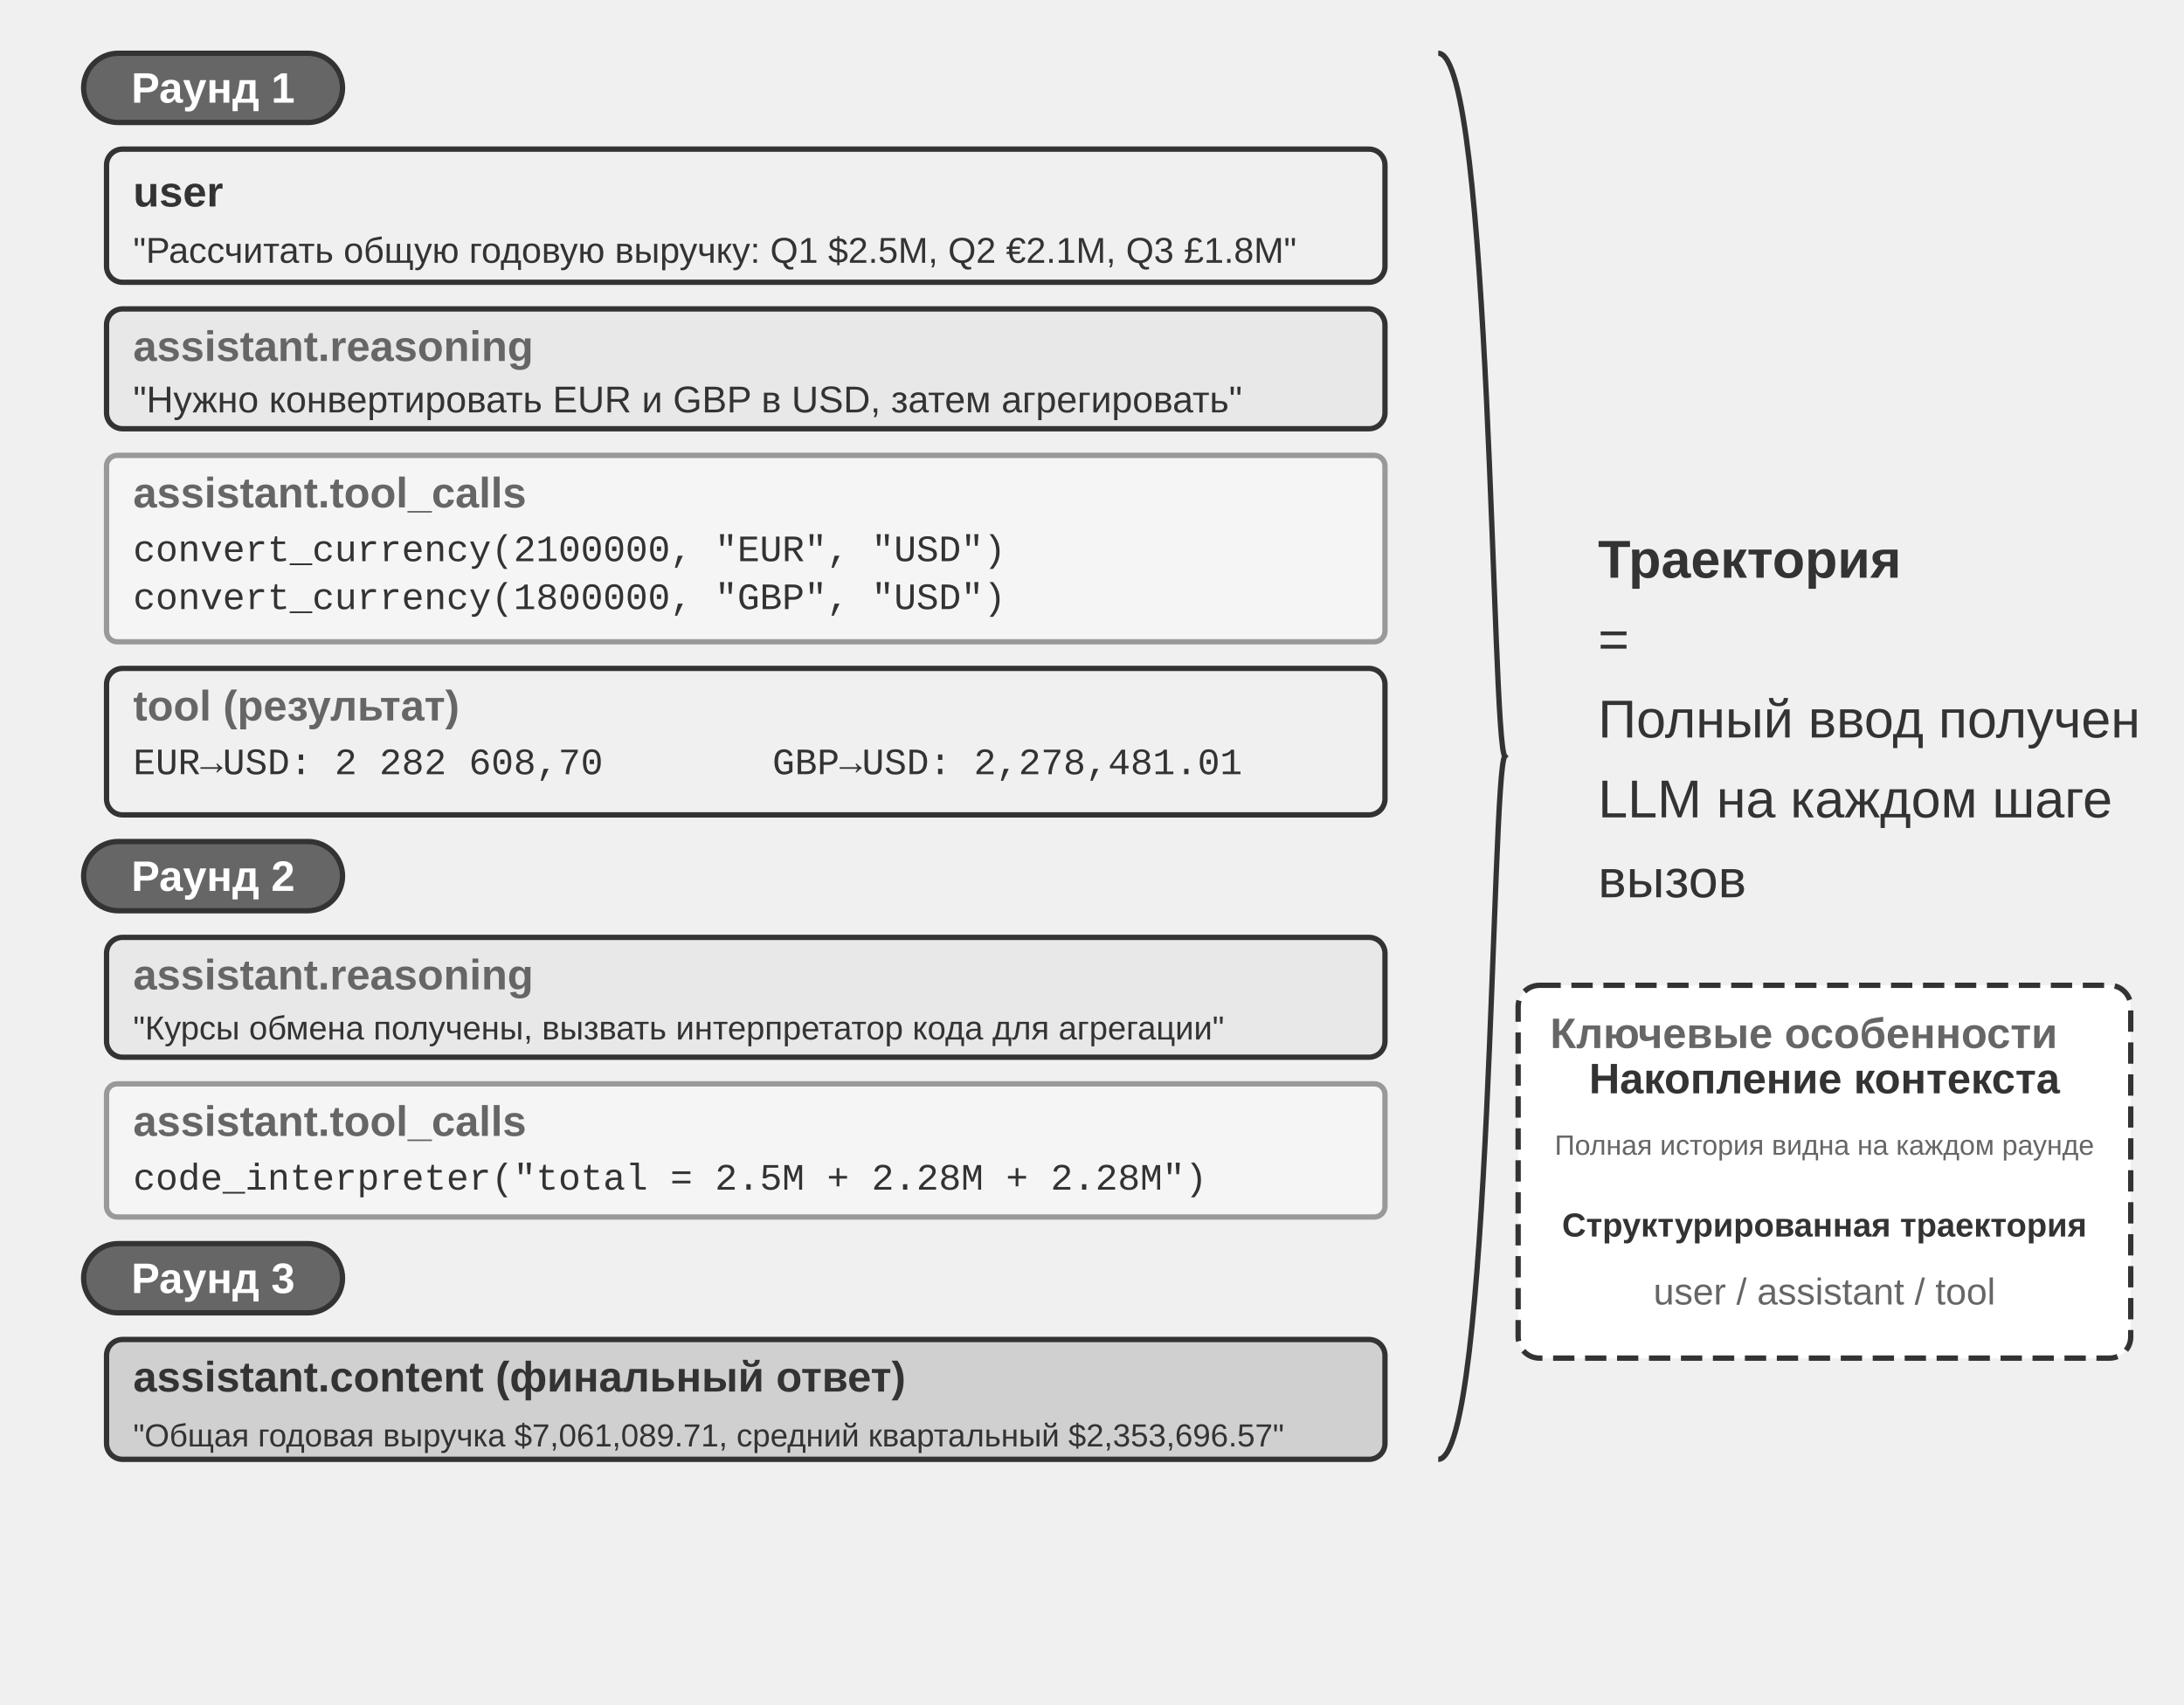
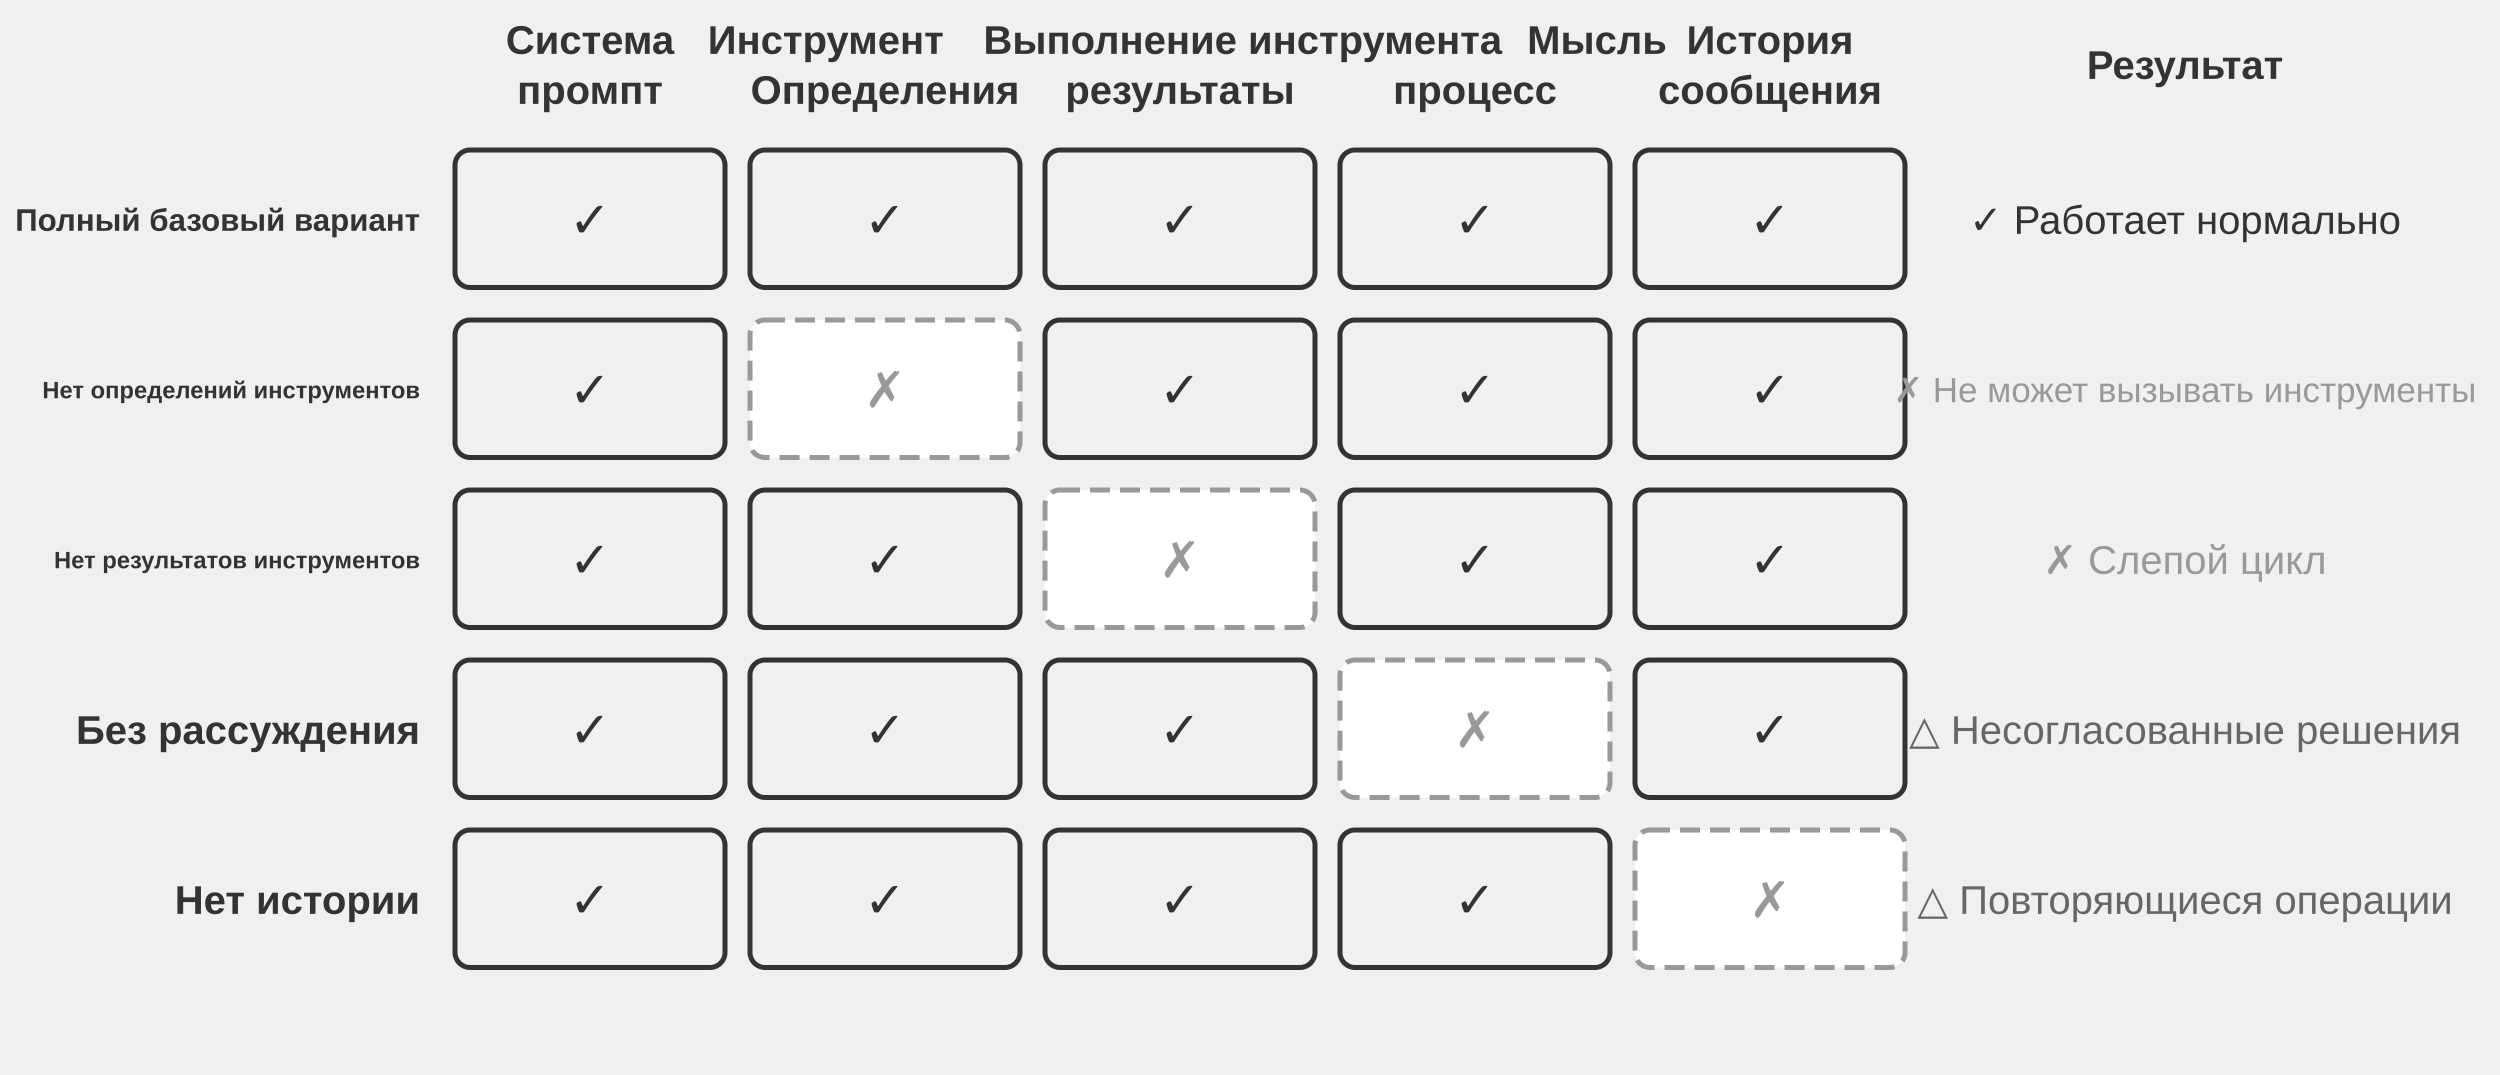
- <svg xmlns="http://www.w3.org/2000/svg" viewBox="0 40 820 640" width="820" height="640" style="background:#ffffff">
+ <svg xmlns="http://www.w3.org/2000/svg" viewBox="0 40 1000 430" width="1000" height="430" style="background:#ffffff">
  <defs>
    <marker id="ah" markerWidth="12" markerHeight="8" refX="12" refY="4" orient="auto">
      <polygon points="0 0, 12 4, 0 8" fill="#333333" />
    </marker>
    <marker id="ah-light" markerWidth="12" markerHeight="8" refX="12" refY="4" orient="auto">
      <polygon points="0 0, 12 4, 0 8" fill="#999999" />
    </marker>
  </defs>
-   <rect x="31.399" y="60" width="97.202" height="26" rx="13" fill="#666666" stroke="#333333" stroke-width="2" />
-   <text x="80.0" y="73.0" font-family="Arial, 'Helvetica Neue', Helvetica, 'PingFang SC', 'Microsoft YaHei', sans-serif" font-size="16" fill="#ffffff" text-anchor="middle" dominant-baseline="central" font-weight="bold">Раунд 1</text>
-   <rect x="40" y="96" width="480" height="50" rx="6" fill="#f0f0f0" stroke="#333333" stroke-width="2" />
-   <text x="50" y="112" font-family="Arial, 'Helvetica Neue', Helvetica, 'PingFang SC', 'Microsoft YaHei', sans-serif" font-size="16" fill="#333333" text-anchor="start" dominant-baseline="central" font-weight="bold">user</text>
-   <text x="50" y="134" font-family="Arial, 'Helvetica Neue', Helvetica, 'PingFang SC', 'Microsoft YaHei', sans-serif" font-size="13.5" fill="#333333" text-anchor="start" dominant-baseline="central" font-weight="normal">"Рассчитать общую годовую выручку: Q1 $2.5M, Q2 €2.1M, Q3 £1.8M"</text>
-   <rect x="40" y="156" width="480" height="45" rx="6" fill="#e8e8e8" stroke="#333333" stroke-width="2" />
-   <text x="50" y="170" font-family="Arial, 'Helvetica Neue', Helvetica, 'PingFang SC', 'Microsoft YaHei', sans-serif" font-size="16" fill="#666666" text-anchor="start" dominant-baseline="central" font-weight="bold">assistant.reasoning</text>
-   <text x="50" y="190" font-family="Arial, 'Helvetica Neue', Helvetica, 'PingFang SC', 'Microsoft YaHei', sans-serif" font-size="14" fill="#333333" text-anchor="start" dominant-baseline="central" font-weight="normal">"Нужно конвертировать EUR и GBP в USD, затем агрегировать"</text>
-   <rect x="40" y="211" width="480" height="70" rx="4" fill="#f5f5f5" stroke="#999999" stroke-width="2" />
-   <text x="50" y="225" font-family="Arial, 'Helvetica Neue', Helvetica, 'PingFang SC', 'Microsoft YaHei', sans-serif" font-size="16" fill="#666666" text-anchor="start" dominant-baseline="central" font-weight="bold">assistant.tool_calls</text>
-   <text x="50" y="247" font-family="'Courier New', Courier, monospace" font-size="14" fill="#333333" text-anchor="start" dominant-baseline="central">convert_currency(2100000, "EUR", "USD")</text>
-   <text x="50" y="265" font-family="'Courier New', Courier, monospace" font-size="14" fill="#333333" text-anchor="start" dominant-baseline="central">convert_currency(1800000, "GBP", "USD")</text>
-   <rect x="40" y="291" width="480" height="55" rx="6" fill="#f0f0f0" stroke="#333333" stroke-width="2" />
-   <text x="50" y="305" font-family="Arial, 'Helvetica Neue', Helvetica, 'PingFang SC', 'Microsoft YaHei', sans-serif" font-size="16" fill="#666666" text-anchor="start" dominant-baseline="central" font-weight="bold">tool (результат)</text>
-   <text x="50" y="327" font-family="'Courier New', Courier, monospace" font-size="14" fill="#333333" text-anchor="start" dominant-baseline="central">EUR→USD: 2 282 608,70</text>
-   <text x="290" y="327" font-family="'Courier New', Courier, monospace" font-size="14" fill="#333333" text-anchor="start" dominant-baseline="central">GBP→USD: 2,278,481.01</text>
-   <rect x="31.399" y="356" width="97.202" height="26" rx="13" fill="#666666" stroke="#333333" stroke-width="2" />
-   <text x="80.0" y="369.0" font-family="Arial, 'Helvetica Neue', Helvetica, 'PingFang SC', 'Microsoft YaHei', sans-serif" font-size="16" fill="#ffffff" text-anchor="middle" dominant-baseline="central" font-weight="bold">Раунд 2</text>
-   <rect x="40" y="392" width="480" height="45" rx="6" fill="#e8e8e8" stroke="#333333" stroke-width="2" />
-   <text x="50" y="406" font-family="Arial, 'Helvetica Neue', Helvetica, 'PingFang SC', 'Microsoft YaHei', sans-serif" font-size="16" fill="#666666" text-anchor="start" dominant-baseline="central" font-weight="bold">assistant.reasoning</text>
-   <text x="50" y="426" font-family="Arial, 'Helvetica Neue', Helvetica, 'PingFang SC', 'Microsoft YaHei', sans-serif" font-size="12.5" fill="#333333" text-anchor="start" dominant-baseline="central" font-weight="normal">"Курсы обмена получены, вызвать интерпретатор кода для агрегации"</text>
-   <rect x="40" y="447" width="480" height="50" rx="4" fill="#f5f5f5" stroke="#999999" stroke-width="2" />
-   <text x="50" y="461" font-family="Arial, 'Helvetica Neue', Helvetica, 'PingFang SC', 'Microsoft YaHei', sans-serif" font-size="16" fill="#666666" text-anchor="start" dominant-baseline="central" font-weight="bold">assistant.tool_calls</text>
-   <text x="50" y="483" font-family="'Courier New', Courier, monospace" font-size="14" fill="#333333" text-anchor="start" dominant-baseline="central">code_interpreter("total = 2.5M + 2.28M + 2.28M")</text>
-   <rect x="31.399" y="507" width="97.202" height="26" rx="13" fill="#666666" stroke="#333333" stroke-width="2" />
-   <text x="80.0" y="520.0" font-family="Arial, 'Helvetica Neue', Helvetica, 'PingFang SC', 'Microsoft YaHei', sans-serif" font-size="16" fill="#ffffff" text-anchor="middle" dominant-baseline="central" font-weight="bold">Раунд 3</text>
-   <rect x="40" y="543" width="480" height="45" rx="6" fill="#d0d0d0" stroke="#333333" stroke-width="2" />
-   <text x="50" y="557" font-family="Arial, 'Helvetica Neue', Helvetica, 'PingFang SC', 'Microsoft YaHei', sans-serif" font-size="16" fill="#333333" text-anchor="start" dominant-baseline="central" font-weight="bold">assistant.content (финальный ответ)</text>
-   <text x="50" y="579" font-family="Arial, 'Helvetica Neue', Helvetica, 'PingFang SC', 'Microsoft YaHei', sans-serif" font-size="12" fill="#333333" text-anchor="start" dominant-baseline="central" font-weight="normal">"Общая годовая выручка $7,061,089.71, средний квартальный $2,353,696.57"</text>
-   <path d="M 540,60 C 560,60 560,319.0 565,324.0 C 560,329.0 560,588 540,588" fill="none" stroke="#333333" stroke-width="2" />
-   <text x="600" y="250" font-family="Arial, 'Helvetica Neue', Helvetica, 'PingFang SC', 'Microsoft YaHei', sans-serif" font-size="20" fill="#333333" text-anchor="start" dominant-baseline="central" font-weight="bold">Траектория</text>
-   <text x="600" y="280" font-family="Arial, 'Helvetica Neue', Helvetica, 'PingFang SC', 'Microsoft YaHei', sans-serif" font-size="20" fill="#333333" text-anchor="start" dominant-baseline="central" font-weight="normal">=</text>
-   <text x="600" y="310" font-family="Arial, 'Helvetica Neue', Helvetica, 'PingFang SC', 'Microsoft YaHei', sans-serif" font-size="20" fill="#333333" text-anchor="start" dominant-baseline="central" font-weight="normal">Полный ввод получен</text>
-   <text x="600" y="340" font-family="Arial, 'Helvetica Neue', Helvetica, 'PingFang SC', 'Microsoft YaHei', sans-serif" font-size="20" fill="#333333" text-anchor="start" dominant-baseline="central" font-weight="normal">LLM на каждом шаге</text>
-   <text x="600" y="370" font-family="Arial, 'Helvetica Neue', Helvetica, 'PingFang SC', 'Microsoft YaHei', sans-serif" font-size="20" fill="#333333" text-anchor="start" dominant-baseline="central" font-weight="normal">вызов</text>
-   <rect x="570" y="410" width="230" height="140" rx="8" fill="#ffffff" stroke="#333333" stroke-width="2" stroke-dasharray="8,4" />
-   <text x="582" y="428" font-family="Arial, 'Helvetica Neue', Helvetica, 'PingFang SC', 'Microsoft YaHei', sans-serif" font-size="16" fill="#666666" text-anchor="start" dominant-baseline="central" font-weight="bold">Ключевые особенности</text>
-   <text x="685" y="445" font-family="Arial, 'Helvetica Neue', Helvetica, 'PingFang SC', 'Microsoft YaHei', sans-serif" font-size="16" fill="#333333" text-anchor="middle" dominant-baseline="central" font-weight="bold">Накопление контекста</text>
-   <text x="685" y="470" font-family="Arial, 'Helvetica Neue', Helvetica, 'PingFang SC', 'Microsoft YaHei', sans-serif" font-size="10.5" fill="#666666" text-anchor="middle" dominant-baseline="central" font-weight="normal">Полная история видна на каждом раунде</text>
-   <text x="685" y="500" font-family="Arial, 'Helvetica Neue', Helvetica, 'PingFang SC', 'Microsoft YaHei', sans-serif" font-size="12.5" fill="#333333" text-anchor="middle" dominant-baseline="central" font-weight="bold">Структурированная траектория</text>
-   <text x="685" y="525" font-family="Arial, 'Helvetica Neue', Helvetica, 'PingFang SC', 'Microsoft YaHei', sans-serif" font-size="14" fill="#666666" text-anchor="middle" dominant-baseline="central" font-weight="normal">user / assistant / tool</text>
+   <text x="236.0" y="56" font-family="Arial, 'Helvetica Neue', Helvetica, 'PingFang SC', 'Microsoft YaHei', sans-serif" font-size="16" fill="#333333" text-anchor="middle" dominant-baseline="central" font-weight="bold">Система</text>
+   <text x="236.0" y="76" font-family="Arial, 'Helvetica Neue', Helvetica, 'PingFang SC', 'Microsoft YaHei', sans-serif" font-size="16" fill="#333333" text-anchor="middle" dominant-baseline="central" font-weight="bold">промпт</text>
+   <text x="330.3" y="56" font-family="Arial, 'Helvetica Neue', Helvetica, 'PingFang SC', 'Microsoft YaHei', sans-serif" font-size="16" fill="#333333" text-anchor="middle" dominant-baseline="central" font-weight="bold">Инструмент</text>
+   <text x="354.0" y="76" font-family="Arial, 'Helvetica Neue', Helvetica, 'PingFang SC', 'Microsoft YaHei', sans-serif" font-size="16" fill="#333333" text-anchor="middle" dominant-baseline="central" font-weight="bold">Определения</text>
+   <text x="497.1" y="56" font-family="Arial, 'Helvetica Neue', Helvetica, 'PingFang SC', 'Microsoft YaHei', sans-serif" font-size="16" fill="#333333" text-anchor="middle" dominant-baseline="central" font-weight="bold">Выполнение инструмента</text>
+   <text x="472.0" y="76" font-family="Arial, 'Helvetica Neue', Helvetica, 'PingFang SC', 'Microsoft YaHei', sans-serif" font-size="16" fill="#333333" text-anchor="middle" dominant-baseline="central" font-weight="bold">результаты</text>
+   <text x="638.8" y="56" font-family="Arial, 'Helvetica Neue', Helvetica, 'PingFang SC', 'Microsoft YaHei', sans-serif" font-size="16" fill="#333333" text-anchor="middle" dominant-baseline="central" font-weight="bold">Мысль</text>
+   <text x="590.0" y="76" font-family="Arial, 'Helvetica Neue', Helvetica, 'PingFang SC', 'Microsoft YaHei', sans-serif" font-size="16" fill="#333333" text-anchor="middle" dominant-baseline="central" font-weight="bold">процесс</text>
+   <text x="708.0" y="56" font-family="Arial, 'Helvetica Neue', Helvetica, 'PingFang SC', 'Microsoft YaHei', sans-serif" font-size="16" fill="#333333" text-anchor="middle" dominant-baseline="central" font-weight="bold">История</text>
+   <text x="708.0" y="76" font-family="Arial, 'Helvetica Neue', Helvetica, 'PingFang SC', 'Microsoft YaHei', sans-serif" font-size="16" fill="#333333" text-anchor="middle" dominant-baseline="central" font-weight="bold">сообщения</text>
+   <text x="874" y="66" font-family="Arial, 'Helvetica Neue', Helvetica, 'PingFang SC', 'Microsoft YaHei', sans-serif" font-size="16" fill="#333333" text-anchor="middle" dominant-baseline="central" font-weight="bold">Результат</text>
+   <text x="168" y="128" font-family="Arial, 'Helvetica Neue', Helvetica, 'PingFang SC', 'Microsoft YaHei', sans-serif" font-size="12.5" fill="#333333" text-anchor="end" dominant-baseline="central" font-weight="bold">Полный базовый вариант</text>
+   <rect x="182" y="100" width="108" height="55" rx="6" fill="#f0f0f0" stroke="#333333" stroke-width="2" />
+   <text x="236.0" y="128" font-family="Arial, 'Helvetica Neue', Helvetica, 'PingFang SC', 'Microsoft YaHei', sans-serif" font-size="20" fill="#333333" text-anchor="middle" dominant-baseline="central" font-weight="normal">✓</text>
+   <rect x="300" y="100" width="108" height="55" rx="6" fill="#f0f0f0" stroke="#333333" stroke-width="2" />
+   <text x="354.0" y="128" font-family="Arial, 'Helvetica Neue', Helvetica, 'PingFang SC', 'Microsoft YaHei', sans-serif" font-size="20" fill="#333333" text-anchor="middle" dominant-baseline="central" font-weight="normal">✓</text>
+   <rect x="418" y="100" width="108" height="55" rx="6" fill="#f0f0f0" stroke="#333333" stroke-width="2" />
+   <text x="472.0" y="128" font-family="Arial, 'Helvetica Neue', Helvetica, 'PingFang SC', 'Microsoft YaHei', sans-serif" font-size="20" fill="#333333" text-anchor="middle" dominant-baseline="central" font-weight="normal">✓</text>
+   <rect x="536" y="100" width="108" height="55" rx="6" fill="#f0f0f0" stroke="#333333" stroke-width="2" />
+   <text x="590.0" y="128" font-family="Arial, 'Helvetica Neue', Helvetica, 'PingFang SC', 'Microsoft YaHei', sans-serif" font-size="20" fill="#333333" text-anchor="middle" dominant-baseline="central" font-weight="normal">✓</text>
+   <rect x="654" y="100" width="108" height="55" rx="6" fill="#f0f0f0" stroke="#333333" stroke-width="2" />
+   <text x="708.0" y="128" font-family="Arial, 'Helvetica Neue', Helvetica, 'PingFang SC', 'Microsoft YaHei', sans-serif" font-size="20" fill="#333333" text-anchor="middle" dominant-baseline="central" font-weight="normal">✓</text>
+   <text x="874" y="128" font-family="Arial, 'Helvetica Neue', Helvetica, 'PingFang SC', 'Microsoft YaHei', sans-serif" font-size="16" fill="#333333" text-anchor="middle" dominant-baseline="central" font-weight="normal">✓ Работает нормально</text>
+   <text x="168" y="196" font-family="Arial, 'Helvetica Neue', Helvetica, 'PingFang SC', 'Microsoft YaHei', sans-serif" font-size="9.5" fill="#333333" text-anchor="end" dominant-baseline="central" font-weight="bold">Нет определений инструментов</text>
+   <rect x="182" y="168" width="108" height="55" rx="6" fill="#f0f0f0" stroke="#333333" stroke-width="2" />
+   <text x="236.0" y="196" font-family="Arial, 'Helvetica Neue', Helvetica, 'PingFang SC', 'Microsoft YaHei', sans-serif" font-size="20" fill="#333333" text-anchor="middle" dominant-baseline="central" font-weight="normal">✓</text>
+   <rect x="300" y="168" width="108" height="55" rx="6" fill="#ffffff" stroke="#999999" stroke-width="2" stroke-dasharray="8,4" />
+   <text x="354.0" y="196" font-family="Arial, 'Helvetica Neue', Helvetica, 'PingFang SC', 'Microsoft YaHei', sans-serif" font-size="20" fill="#999999" text-anchor="middle" dominant-baseline="central" font-weight="normal">✗</text>
+   <rect x="418" y="168" width="108" height="55" rx="6" fill="#f0f0f0" stroke="#333333" stroke-width="2" />
+   <text x="472.0" y="196" font-family="Arial, 'Helvetica Neue', Helvetica, 'PingFang SC', 'Microsoft YaHei', sans-serif" font-size="20" fill="#333333" text-anchor="middle" dominant-baseline="central" font-weight="normal">✓</text>
+   <rect x="536" y="168" width="108" height="55" rx="6" fill="#f0f0f0" stroke="#333333" stroke-width="2" />
+   <text x="590.0" y="196" font-family="Arial, 'Helvetica Neue', Helvetica, 'PingFang SC', 'Microsoft YaHei', sans-serif" font-size="20" fill="#333333" text-anchor="middle" dominant-baseline="central" font-weight="normal">✓</text>
+   <rect x="654" y="168" width="108" height="55" rx="6" fill="#f0f0f0" stroke="#333333" stroke-width="2" />
+   <text x="708.0" y="196" font-family="Arial, 'Helvetica Neue', Helvetica, 'PingFang SC', 'Microsoft YaHei', sans-serif" font-size="20" fill="#333333" text-anchor="middle" dominant-baseline="central" font-weight="normal">✓</text>
+   <text x="874" y="196" font-family="Arial, 'Helvetica Neue', Helvetica, 'PingFang SC', 'Microsoft YaHei', sans-serif" font-size="14" fill="#999999" text-anchor="middle" dominant-baseline="central" font-weight="normal">✗ Не может вызывать инструменты</text>
+   <text x="168" y="264" font-family="Arial, 'Helvetica Neue', Helvetica, 'PingFang SC', 'Microsoft YaHei', sans-serif" font-size="9.5" fill="#333333" text-anchor="end" dominant-baseline="central" font-weight="bold">Нет результатов инструментов</text>
+   <rect x="182" y="236" width="108" height="55" rx="6" fill="#f0f0f0" stroke="#333333" stroke-width="2" />
+   <text x="236.0" y="264" font-family="Arial, 'Helvetica Neue', Helvetica, 'PingFang SC', 'Microsoft YaHei', sans-serif" font-size="20" fill="#333333" text-anchor="middle" dominant-baseline="central" font-weight="normal">✓</text>
+   <rect x="300" y="236" width="108" height="55" rx="6" fill="#f0f0f0" stroke="#333333" stroke-width="2" />
+   <text x="354.0" y="264" font-family="Arial, 'Helvetica Neue', Helvetica, 'PingFang SC', 'Microsoft YaHei', sans-serif" font-size="20" fill="#333333" text-anchor="middle" dominant-baseline="central" font-weight="normal">✓</text>
+   <rect x="418" y="236" width="108" height="55" rx="6" fill="#ffffff" stroke="#999999" stroke-width="2" stroke-dasharray="8,4" />
+   <text x="472.0" y="264" font-family="Arial, 'Helvetica Neue', Helvetica, 'PingFang SC', 'Microsoft YaHei', sans-serif" font-size="20" fill="#999999" text-anchor="middle" dominant-baseline="central" font-weight="normal">✗</text>
+   <rect x="536" y="236" width="108" height="55" rx="6" fill="#f0f0f0" stroke="#333333" stroke-width="2" />
+   <text x="590.0" y="264" font-family="Arial, 'Helvetica Neue', Helvetica, 'PingFang SC', 'Microsoft YaHei', sans-serif" font-size="20" fill="#333333" text-anchor="middle" dominant-baseline="central" font-weight="normal">✓</text>
+   <rect x="654" y="236" width="108" height="55" rx="6" fill="#f0f0f0" stroke="#333333" stroke-width="2" />
+   <text x="708.0" y="264" font-family="Arial, 'Helvetica Neue', Helvetica, 'PingFang SC', 'Microsoft YaHei', sans-serif" font-size="20" fill="#333333" text-anchor="middle" dominant-baseline="central" font-weight="normal">✓</text>
+   <text x="874" y="264" font-family="Arial, 'Helvetica Neue', Helvetica, 'PingFang SC', 'Microsoft YaHei', sans-serif" font-size="16" fill="#999999" text-anchor="middle" dominant-baseline="central" font-weight="normal">✗ Слепой цикл</text>
+   <text x="168" y="332" font-family="Arial, 'Helvetica Neue', Helvetica, 'PingFang SC', 'Microsoft YaHei', sans-serif" font-size="16" fill="#333333" text-anchor="end" dominant-baseline="central" font-weight="bold">Без рассуждения</text>
+   <rect x="182" y="304" width="108" height="55" rx="6" fill="#f0f0f0" stroke="#333333" stroke-width="2" />
+   <text x="236.0" y="332" font-family="Arial, 'Helvetica Neue', Helvetica, 'PingFang SC', 'Microsoft YaHei', sans-serif" font-size="20" fill="#333333" text-anchor="middle" dominant-baseline="central" font-weight="normal">✓</text>
+   <rect x="300" y="304" width="108" height="55" rx="6" fill="#f0f0f0" stroke="#333333" stroke-width="2" />
+   <text x="354.0" y="332" font-family="Arial, 'Helvetica Neue', Helvetica, 'PingFang SC', 'Microsoft YaHei', sans-serif" font-size="20" fill="#333333" text-anchor="middle" dominant-baseline="central" font-weight="normal">✓</text>
+   <rect x="418" y="304" width="108" height="55" rx="6" fill="#f0f0f0" stroke="#333333" stroke-width="2" />
+   <text x="472.0" y="332" font-family="Arial, 'Helvetica Neue', Helvetica, 'PingFang SC', 'Microsoft YaHei', sans-serif" font-size="20" fill="#333333" text-anchor="middle" dominant-baseline="central" font-weight="normal">✓</text>
+   <rect x="536" y="304" width="108" height="55" rx="6" fill="#ffffff" stroke="#999999" stroke-width="2" stroke-dasharray="8,4" />
+   <text x="590.0" y="332" font-family="Arial, 'Helvetica Neue', Helvetica, 'PingFang SC', 'Microsoft YaHei', sans-serif" font-size="20" fill="#999999" text-anchor="middle" dominant-baseline="central" font-weight="normal">✗</text>
+   <rect x="654" y="304" width="108" height="55" rx="6" fill="#f0f0f0" stroke="#333333" stroke-width="2" />
+   <text x="708.0" y="332" font-family="Arial, 'Helvetica Neue', Helvetica, 'PingFang SC', 'Microsoft YaHei', sans-serif" font-size="20" fill="#333333" text-anchor="middle" dominant-baseline="central" font-weight="normal">✓</text>
+   <text x="874" y="332" font-family="Arial, 'Helvetica Neue', Helvetica, 'PingFang SC', 'Microsoft YaHei', sans-serif" font-size="16" fill="#666666" text-anchor="middle" dominant-baseline="central" font-weight="normal">△ Несогласованные решения</text>
+   <text x="168" y="400" font-family="Arial, 'Helvetica Neue', Helvetica, 'PingFang SC', 'Microsoft YaHei', sans-serif" font-size="16" fill="#333333" text-anchor="end" dominant-baseline="central" font-weight="bold">Нет истории</text>
+   <rect x="182" y="372" width="108" height="55" rx="6" fill="#f0f0f0" stroke="#333333" stroke-width="2" />
+   <text x="236.0" y="400" font-family="Arial, 'Helvetica Neue', Helvetica, 'PingFang SC', 'Microsoft YaHei', sans-serif" font-size="20" fill="#333333" text-anchor="middle" dominant-baseline="central" font-weight="normal">✓</text>
+   <rect x="300" y="372" width="108" height="55" rx="6" fill="#f0f0f0" stroke="#333333" stroke-width="2" />
+   <text x="354.0" y="400" font-family="Arial, 'Helvetica Neue', Helvetica, 'PingFang SC', 'Microsoft YaHei', sans-serif" font-size="20" fill="#333333" text-anchor="middle" dominant-baseline="central" font-weight="normal">✓</text>
+   <rect x="418" y="372" width="108" height="55" rx="6" fill="#f0f0f0" stroke="#333333" stroke-width="2" />
+   <text x="472.0" y="400" font-family="Arial, 'Helvetica Neue', Helvetica, 'PingFang SC', 'Microsoft YaHei', sans-serif" font-size="20" fill="#333333" text-anchor="middle" dominant-baseline="central" font-weight="normal">✓</text>
+   <rect x="536" y="372" width="108" height="55" rx="6" fill="#f0f0f0" stroke="#333333" stroke-width="2" />
+   <text x="590.0" y="400" font-family="Arial, 'Helvetica Neue', Helvetica, 'PingFang SC', 'Microsoft YaHei', sans-serif" font-size="20" fill="#333333" text-anchor="middle" dominant-baseline="central" font-weight="normal">✓</text>
+   <rect x="654" y="372" width="108" height="55" rx="6" fill="#ffffff" stroke="#999999" stroke-width="2" stroke-dasharray="8,4" />
+   <text x="708.0" y="400" font-family="Arial, 'Helvetica Neue', Helvetica, 'PingFang SC', 'Microsoft YaHei', sans-serif" font-size="20" fill="#999999" text-anchor="middle" dominant-baseline="central" font-weight="normal">✗</text>
+   <text x="874" y="400" font-family="Arial, 'Helvetica Neue', Helvetica, 'PingFang SC', 'Microsoft YaHei', sans-serif" font-size="16" fill="#666666" text-anchor="middle" dominant-baseline="central" font-weight="normal">△ Повторяющиеся операции</text>
</svg>
